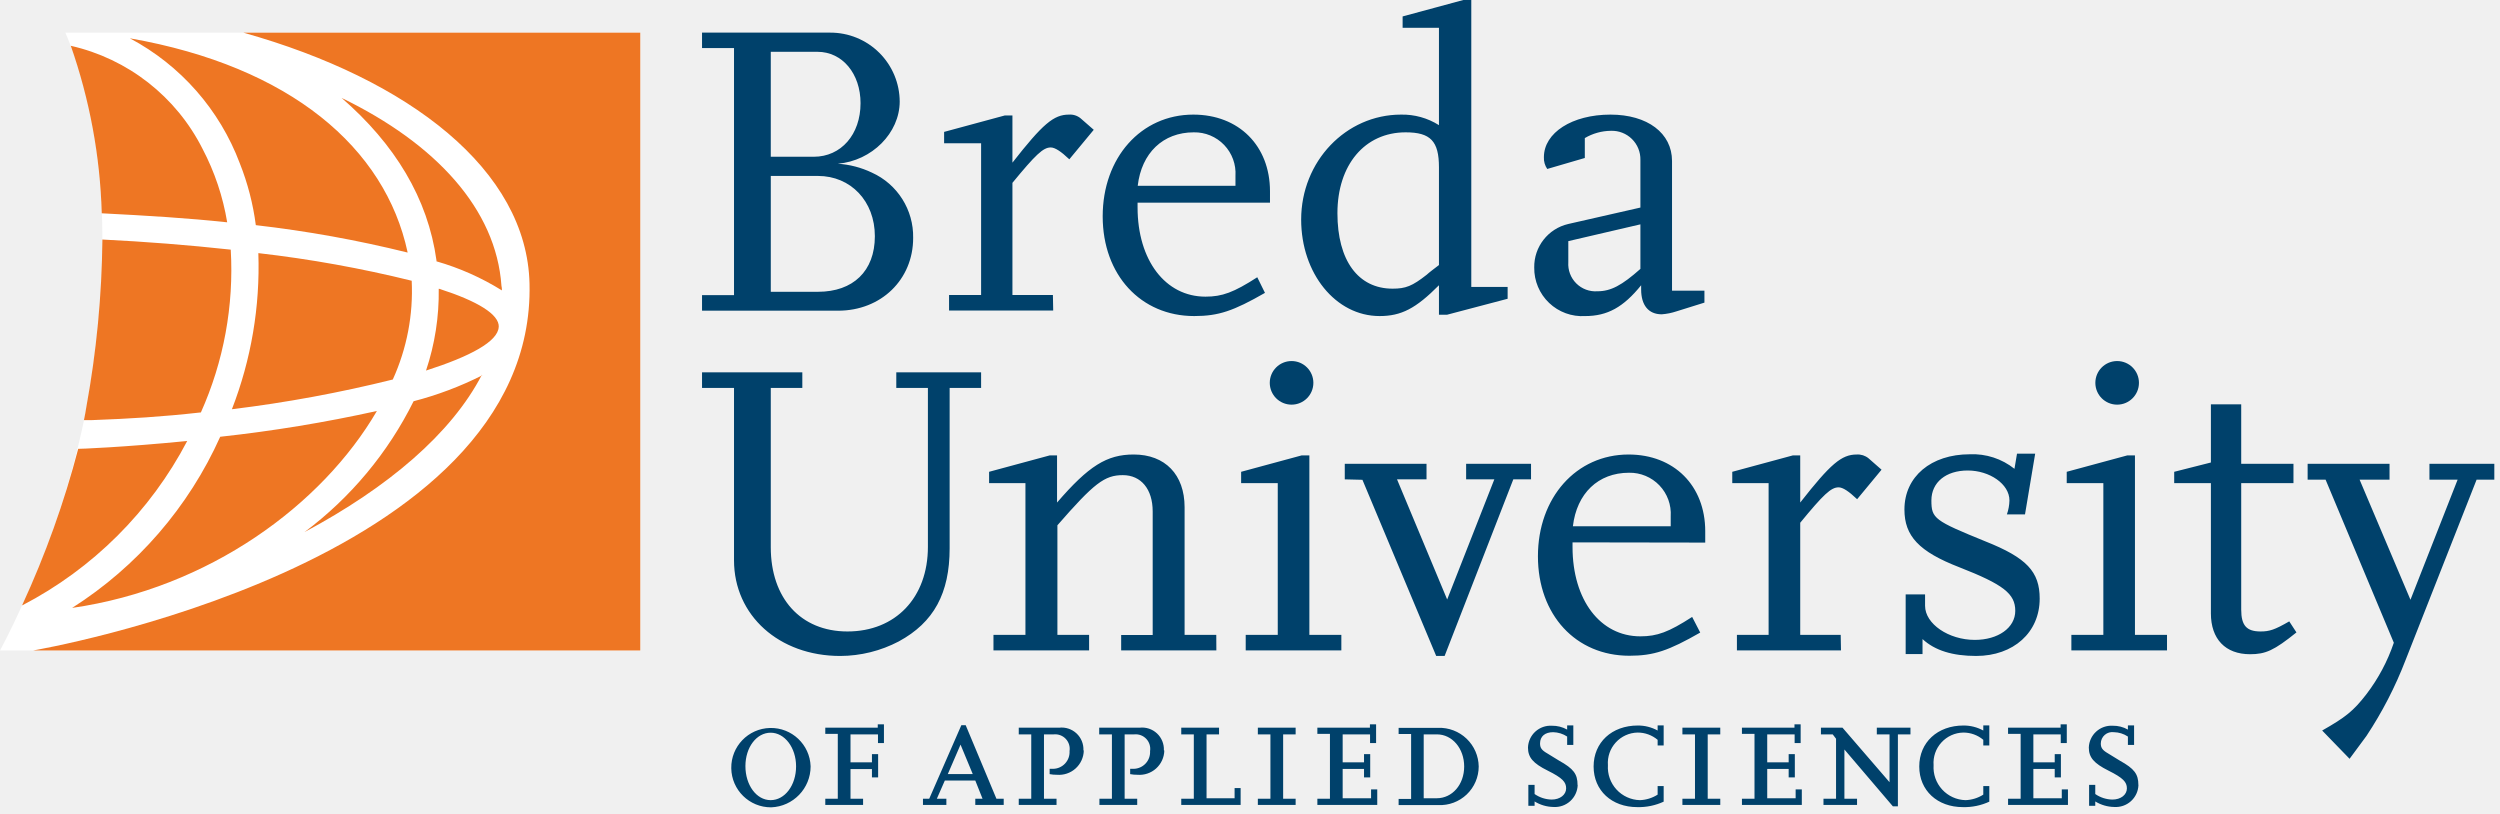
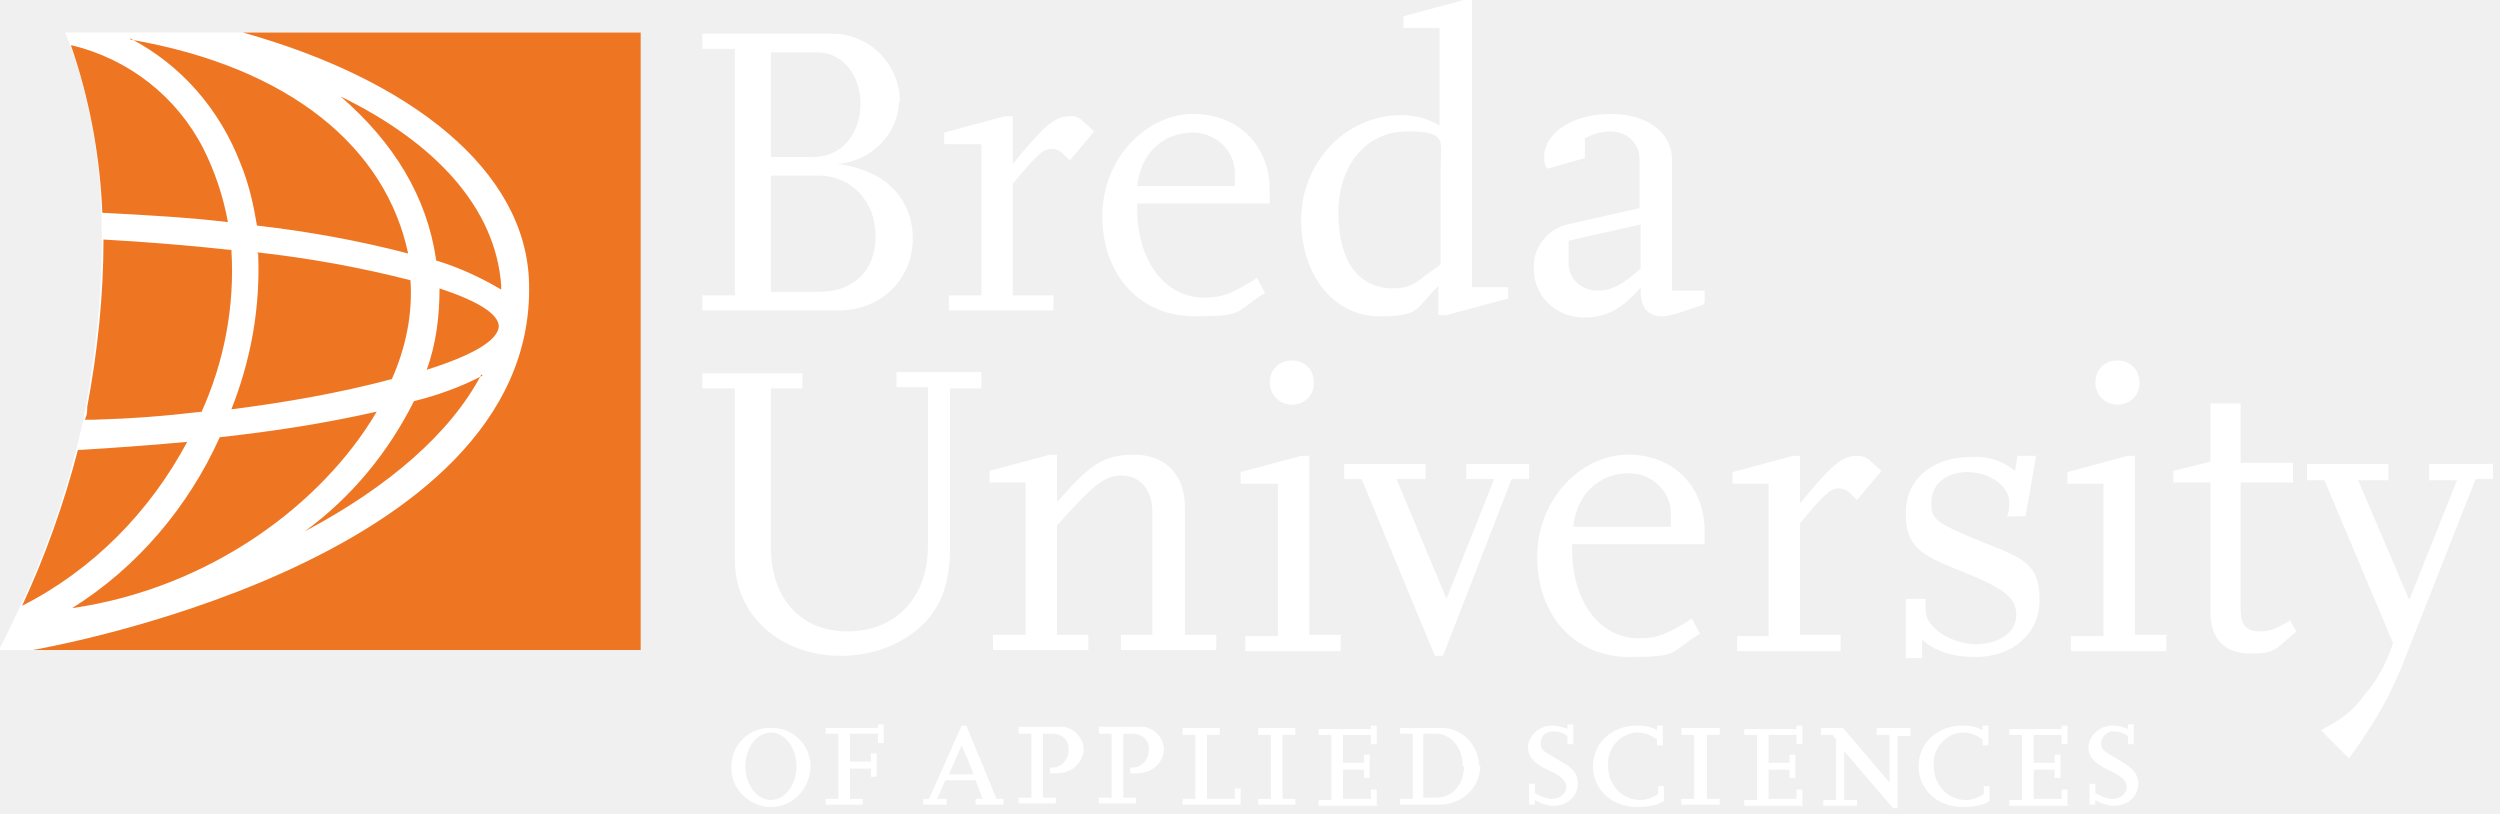
- <svg xmlns="http://www.w3.org/2000/svg" width="215" height="70">
-   <g fill="none">
-     <path fill="#FFF" d="M55.063 55.938V2.812H5.624c3.344 7.813 4.313 19.082 1.644 33.126a73.125 73.125 0 0 1-5.356 16.106C.813 54.463 0 55.938 0 55.938h55.063z" />
-     <path fill="#EE7623" d="M55.063 55.938V2.812h-34.12C35.232 6.825 45.32 14.645 45.539 24.395 46.114 48.62 2.857 55.939 2.857 55.939h52.206zM11.169 3.294a20.244 20.244 0 0 1 9.456 10.756A22.031 22.031 0 0 1 22 19.363c4.396.504 8.755 1.29 13.05 2.356v-.038C33.125 12.725 25 5.725 11.169 3.294zm-5.088.625A47.656 47.656 0 0 1 8.75 18.344c3.9.2 7.438.412 10.788.775a20.881 20.881 0 0 0-2.12-6.319A16.875 16.875 0 0 0 6.082 3.937V3.92zM1.913 52.062A33.369 33.369 0 0 0 16.1 37.925c-5.475.544-9.375.688-9.375.675a81.081 81.081 0 0 1-4.813 13.431v.032zm15.356-16.575a30 30 0 0 0 2.575-14.018A186.66 186.66 0 0 0 8.806 20.6 84.706 84.706 0 0 1 7.425 35c-.087.513-.1.625-.206 1.131h.668c3.338-.125 6.026-.287 9.376-.662l.006.018zM6.2 52.281c11.788-1.7 21.512-8.868 26.213-16.937a125.281 125.281 0 0 1-13.475 2.218A33.888 33.888 0 0 1 6.2 52.282zm35.269-20a29.375 29.375 0 0 1-5.9 2.225 31.6 31.6 0 0 1-9.375 11.25c7.175-3.837 12.625-8.456 15.25-13.525l.025.05zm1.425-4.156c.056-1.087-1.831-2.231-5.119-3.288h-.044a21.119 21.119 0 0 1-1.093 7.032c3.8-1.219 6.193-2.5 6.25-3.75l.006.006zm-5.356-5.7v.05a22.275 22.275 0 0 1 5.625 2.5c0-.144 0-.269-.038-.394-.456-6.587-5.625-12.218-13.75-16.162C33.962 12.4 36.8 17.05 37.538 22.4v.025zm-15.32-.65a33.844 33.844 0 0 1-2.274 13.419 114.9 114.9 0 0 0 13.837-2.556 18.375 18.375 0 0 0 1.625-8.494 104.6 104.6 0 0 0-13.181-2.375l-.006.006z" />
-     <path fill="#00416B" d="M74.006 8.881c0 2.681-1.668 4.6-4.025 4.6h-3.694V4.456h4.02c2.137 0 3.7 1.875 3.7 4.425zm-7.719 6.25h4.057c2.825 0 4.894 2.175 4.894 5.181 0 3.007-1.876 4.782-4.894 4.782h-4.056V15.13zM77.375 8.75a5.956 5.956 0 0 0-5.981-5.944H60.375v1.325h2.75v21.25h-2.75v1.338h11.706c3.7 0 6.45-2.681 6.45-6.25a6.037 6.037 0 0 0-3.55-5.625 7.988 7.988 0 0 0-2.931-.763c2.931-.25 5.325-2.643 5.325-5.362v.031zM90.55 25.369h-3.481v-9.644c1.993-2.425 2.644-3.044 3.293-3.044.363 0 .876.332 1.6 1.019l2.1-2.537-1.124-.982a1.419 1.419 0 0 0-1.013-.325c-1.306 0-2.25.8-4.856 4.132V9.93h-.657l-5.218 1.413v.975h3.181v13.05h-2.756v1.337h8.956l-.025-1.337zm15.7-9.388h-8.406c.325-2.825 2.175-4.6 4.819-4.6a3.525 3.525 0 0 1 3.587 3.75v.85zm2.969 1.45v-.981c0-3.912-2.681-6.594-6.594-6.594-4.494 0-7.794 3.694-7.794 8.75s3.294 8.575 7.869 8.575c2.1 0 3.369-.437 6.087-1.994l-.662-1.343c-2.031 1.306-3.013 1.668-4.456 1.668-3.444 0-5.838-3.125-5.838-7.68v-.4h11.388zm14.531 5.363c-.469.362-.831.625-1.05.831-1.25.981-1.813 1.2-2.938 1.2-2.968 0-4.743-2.431-4.743-6.488 0-4.168 2.356-6.956 5.868-6.956 2.138 0 2.863.756 2.863 3.006v8.407zm5.906 2.9v-1.019h-3.125V0h-.687l-5.219 1.413v.98h3.125v8.37a5.881 5.881 0 0 0-3.263-.907c-4.743 0-8.587 4.025-8.587 9.025 0 4.638 2.975 8.3 6.744 8.3 1.875 0 3.125-.656 5.106-2.65v2.538h.688l5.218-1.375zm11.419-2.569c-1.594 1.413-2.537 1.925-3.7 1.925a2.344 2.344 0 0 1-2.5-2.5v-1.813l6.2-1.443v3.831zm5.506 2.9V25h-2.787V13.844c0-2.394-2.107-3.988-5.294-3.988-3.294 0-5.725 1.556-5.725 3.663-.017.36.084.715.287 1.012l3.232-.944v-1.712a4.481 4.481 0 0 1 2.243-.625 2.45 2.45 0 0 1 2.538 2.5v4.1l-6.2 1.412a3.781 3.781 0 0 0-2.931 3.75 4.125 4.125 0 0 0 4.375 4.17c1.919 0 3.294-.763 4.819-2.65v.362c0 1.344.624 2.137 1.774 2.137a5.256 5.256 0 0 0 1.25-.25l2.42-.756zm-62.206 5.994h-7.294v1.343H79.8v13.663c0 4.375-2.787 7.281-6.919 7.281-4.025 0-6.594-2.862-6.594-7.243v-13.7H69v-1.344h-8.625v1.343h2.75v14.825c0 4.744 3.881 8.226 9.138 8.226a10.906 10.906 0 0 0 5.03-1.25c3.013-1.632 4.376-4.138 4.376-8.013V33.362h2.706V32.02zM104.6 54.6h-2.725V43.619c0-2.794-1.669-4.532-4.375-4.532-2.319 0-3.875.982-6.594 4.132v-4.056h-.625l-5.219 1.412v.975h3.126V54.6h-2.75v1.337h8.224V54.6h-2.725v-9.425c3.157-3.625 4.057-4.313 5.626-4.313 1.568 0 2.568 1.2 2.568 3.125v10.625H96.42v1.325h8.187L104.6 54.6zm10.756 0h-2.75V39.162h-.656l-5.213 1.413v.975h3.15V54.6h-2.756v1.337h8.225zM109.2 32.925a1.875 1.875 0 1 0 3.75 0 1.875 1.875 0 0 0-3.75 0m22.469 6.963h-5.582v1.337h2.425l-4.056 10.331-4.312-10.331h2.537v-1.337h-7.031v1.337l1.519.038 6.344 15.15h.724l5.907-15.188h1.525zm12.012 5.368h-8.412c.331-2.825 2.175-4.6 4.825-4.6a3.525 3.525 0 0 1 3.587 3.75v.85zm2.969 1.407v-.982c0-3.912-2.681-6.593-6.594-6.593-4.494 0-7.794 3.7-7.794 8.75s3.263 8.556 7.863 8.556c2.106 0 3.375-.438 6.094-1.994l-.694-1.344c-2.025 1.306-3.006 1.669-4.456 1.669-3.444 0-5.831-3.125-5.831-7.681v-.4l11.412.019zM158.3 54.6h-3.481v-9.644c1.994-2.425 2.644-3.044 3.3-3.044.362 0 .869.332 1.594 1.02l2.1-2.538-1.12-.981a1.456 1.456 0 0 0-1.018-.325c-1.306 0-2.244.8-4.856 4.13v-4.056h-.625l-5.219 1.413v.975h3.125V54.6h-2.725v1.337h8.95L158.3 54.6zm7.038.362c1.056.975 2.575 1.45 4.606 1.45 3.225 0 5.469-2.03 5.469-4.93 0-2.32-1.12-3.513-4.675-4.926-4.375-1.781-4.638-1.962-4.638-3.518 0-1.557 1.25-2.575 3.125-2.575s3.588 1.162 3.588 2.575c-.01.409-.084.814-.22 1.2h1.557l.875-5.22h-1.563l-.218 1.3a5.75 5.75 0 0 0-3.838-1.25c-3.337 0-5.625 1.92-5.625 4.75 0 2.282 1.25 3.62 4.713 4.963 3.806 1.488 4.819 2.282 4.819 3.75 0 1.469-1.488 2.5-3.482 2.5-2.243 0-4.275-1.375-4.275-2.931v-.981h-1.669v5.131h1.45v-1.288zm21.025-.362h-2.757V39.162h-.65l-5.218 1.413v.975h3.15V54.6h-2.75v1.337h8.225zM180.2 32.925a1.875 1.875 0 1 0 3.75 0 1.875 1.875 0 0 0-3.75 0m16.675 20.513c-1.25.724-1.706.868-2.463.868-1.2 0-1.668-.506-1.668-1.875V41.55h4.494v-1.662h-4.494v-5.113h-2.607v5l-3.156.8v.975h3.156v11.2c0 2.212 1.25 3.513 3.37 3.513 1.337 0 2.062-.325 3.987-1.875l-.619-.95zm17.637-13.55h-5.58v1.362h2.424L207.3 51.581l-4.375-10.331h2.575v-1.362h-7.044v1.362H200l5.869 14.025a15.431 15.431 0 0 1-2.357 4.425c-1.118 1.45-1.812 1.994-3.806 3.125l2.357 2.431c.656-.875 1.125-1.525 1.45-1.962a33.706 33.706 0 0 0 3.362-6.519l6.113-15.525h1.524v-1.362zM68.463 65.906c0 1.625-.963 2.906-2.188 2.906s-2.169-1.3-2.169-2.924c0-1.626.963-2.876 2.169-2.876s2.188 1.282 2.188 2.894m1.25 0a3.413 3.413 0 1 0-3.394 3.525 3.525 3.525 0 0 0 3.394-3.525m6.306-2v-1.612h-.532v.287h-4.512v.531h1.075v5.582h-1.075v.531h3.25v-.531h-1.081v-2.556h1.843v.718h.532v-2h-.532v.707h-1.843v-2.407h2.362v.75zm7.637 2.663h-2.144l1.094-2.532 1.05 2.532zm2.663 2.656v-.531h-.625l-2.644-6.325h-.375l-2.763 6.325h-.537v.531h2.013v-.531h-.82l.688-1.569h2.619l.625 1.569h-.625v.531h2.444zm6.856-4.7a1.875 1.875 0 0 0-2.087-1.944h-3.475v.575h1.075v5.538h-1.076v.531h3.25v-.531h-1.08v-5.538h.843a1.25 1.25 0 0 1 1.356 1.438 1.438 1.438 0 0 1-1.425 1.525 2.831 2.831 0 0 1-.287 0v.456c.206.04.415.058.625.056a2.137 2.137 0 0 0 2.312-2.081m6.888-.025a1.875 1.875 0 0 0-2.088-1.944h-3.475v.575h1.094v5.538H94.55v.531h3.25v-.531h-1.081v-5.538h.831a1.25 1.25 0 0 1 1.356 1.438 1.438 1.438 0 0 1-1.425 1.525 2.831 2.831 0 0 1-.287 0v.456c.206.04.415.058.625.056a2.137 2.137 0 0 0 2.312-2.081m6.563 4.675v-1.45h-.519v.875h-2.412v-5.494h1.075v-.575h-3.25v.575h1.08v5.538h-1.08v.531zm4.731 0v-.531h-1.075v-5.538h1.075v-.575h-3.25v.575h1.081v5.538h-1.081v.531zm7.019 0v-1.337h-.532v.762h-2.443v-2.519h1.837v.725h.532v-2h-.532v.707h-1.837v-2.407h2.356v.75h.519v-1.612h-.531v.287h-4.52v.531h1.082v5.582h-1.081v.531zm7.475-3.306c0 1.556-1.025 2.731-2.363 2.731h-1.118v-5.494h1.137c1.319 0 2.344 1.213 2.344 2.763m1.25 0a3.375 3.375 0 0 0-3.481-3.325h-3.407v.531h1.075v5.581h-1.075v.531h3.406a3.325 3.325 0 0 0 3.482-3.318m8.5 1.581c0-.931-.344-1.394-1.582-2.081l-1.018-.625c-.494-.281-.625-.488-.625-.856 0-.626.444-.97 1.125-.97.43.009.848.139 1.206.376v.718h.531v-1.68h-.531v.362a2.613 2.613 0 0 0-1.313-.331 1.944 1.944 0 0 0-2.056 1.874c0 .85.431 1.357 1.7 1.988s1.582.981 1.582 1.525c0 .544-.52.963-1.25.963a2.663 2.663 0 0 1-1.463-.476V67.5h-.537v1.8h.537v-.375c.49.302 1.05.466 1.625.475a1.956 1.956 0 0 0 2.081-1.875m7.394 1.413V67.6h-.519v.738a3.044 3.044 0 0 1-1.525.475 2.825 2.825 0 0 1-2.75-3.007 2.613 2.613 0 0 1 2.55-2.806 2.65 2.65 0 0 1 1.725.625v.487h.519v-1.73h-.519v.443a3.506 3.506 0 0 0-1.7-.431c-2.243 0-3.806 1.456-3.806 3.525s1.563 3.493 3.75 3.493a5.094 5.094 0 0 0 2.287-.475m4.857.288v-.531h-1.081v-5.538h1.08v-.575h-3.256v.575h1.082v5.538h-1.082v.531zm7.012 0v-1.337h-.531v.762h-2.444v-2.519h1.844v.725h.531v-2h-.531v.707h-1.844v-2.407h2.357v.75h.518v-1.612h-.531v.287h-4.519v.531h1.081v5.582h-1.08v.531zm9.344-6.069v-.575h-2.894v.575h1.094v4.113l-4.044-4.688H156.6v.575h1.013l.287.375v5.163h-1.081v.531h2.887v-.531h-1.087v-4.238l4.168 4.888h.432v-6.188zm6.781 5.782V67.6h-.518v.738a3.044 3.044 0 0 1-1.525.475 2.825 2.825 0 0 1-2.75-3.007 2.613 2.613 0 0 1 2.55-2.806 2.65 2.65 0 0 1 1.725.625v.487h.518v-1.73h-.518v.443a3.506 3.506 0 0 0-1.7-.431c-2.244 0-3.807 1.456-3.807 3.525s1.563 3.493 3.75 3.493a5.094 5.094 0 0 0 2.288-.475m6.75.288v-1.337h-.531v.762h-2.444v-2.519h1.837v.725h.532v-2h-.532v.707h-1.837v-2.407h2.356v.75h.519v-1.612h-.531v.287h-4.52v.531h1.082v5.582h-1.081v.531zM183.9 67.5c0-.931-.35-1.394-1.588-2.081l-1.018-.625c-.488-.281-.625-.488-.625-.856a.988.988 0 0 1 1.125-.97c.43.008.848.138 1.206.376v.718h.531v-1.68H183v.362a2.575 2.575 0 0 0-1.306-.331 1.944 1.944 0 0 0-2.056 1.874c0 .85.43 1.357 1.693 1.988 1.263.631 1.582.981 1.582 1.525 0 .544-.513.963-1.25.963a2.669 2.669 0 0 1-1.47-.476V67.5h-.53v1.8h.53v-.375c.49.3 1.051.465 1.626.475a1.956 1.956 0 0 0 2.087-1.875" />
-   </g>
+ <svg xmlns="http://www.w3.org/2000/svg" id="Layer_1" version="1.1" viewBox="0 0 215 70">
+   <defs>
+     <style>
+       .st0 {
+         fill: #fff;
+       }
+ 
+       .st1 {
+         fill: #ee7623;
+       }
+     </style>
+   </defs>
+   <path class="st0" d="M55.1,55.9V2.8H5.6c3.3,7.8,4.3,19.1,1.6,33.1-1.2,5.6-3,11-5.4,16.1-1.1,2.4-1.9,3.9-1.9,3.9h55.1Z" />
+   <path class="st1" d="M55.1,55.9V2.8H20.9c14.3,4,24.4,11.8,24.6,21.6.6,24.2-42.7,31.5-42.7,31.5h52.2ZM11.2,3.3c4.4,2.3,7.7,6.1,9.5,10.8.7,1.7,1.1,3.5,1.4,5.3,4.4.5,8.8,1.3,13,2.4h0c-1.9-9-10-16-23.9-18.4ZM6.1,3.9c1.6,4.6,2.5,9.5,2.7,14.4,3.9.2,7.4.4,10.8.8-.4-2.2-1.1-4.3-2.1-6.3-2.3-4.5-6.4-7.7-11.3-8.9h0s0,0,0,0ZM1.9,52.1c6.1-3.1,11-8.1,14.2-14.1-5.5.5-9.4.7-9.4.7-1.2,4.6-2.8,9.1-4.8,13.4h0s0,0,0,0ZM17.3,35.5c2-4.4,2.9-9.2,2.6-14-3.7-.4-7.4-.7-11-.9,0,4.8-.5,9.6-1.4,14.4,0,.5,0,.6-.2,1.1h.7c3.3-.1,6-.3,9.4-.7,0,0,0,0,0,0ZM6.2,52.3c11.8-1.7,21.5-8.9,26.2-16.9-4.4,1-8.9,1.7-13.5,2.2-2.7,6-7.1,11.2-12.7,14.7h0ZM41.5,32.3c-1.9,1-3.9,1.7-5.9,2.2-2.2,4.4-5.4,8.3-9.4,11.2,7.2-3.8,12.6-8.5,15.2-13.5,0,0,0,0,0,0ZM42.9,28.1c0-1.1-1.8-2.2-5.1-3.3h0c0,2.4-.3,4.8-1.1,7,3.8-1.2,6.2-2.5,6.2-3.8,0,0,0,0,0,0ZM37.5,22.4h0c2,.6,3.9,1.5,5.6,2.5,0-.1,0-.3,0-.4-.5-6.6-5.6-12.2-13.8-16.2,4.6,4,7.4,8.6,8.2,14,0,0,0,0,0,0ZM22.2,21.8c.2,4.6-.6,9.1-2.3,13.4,4.7-.6,9.3-1.4,13.8-2.6,1.2-2.7,1.8-5.6,1.6-8.5-4.3-1.1-8.7-1.9-13.2-2.4h0s0,0,0,0Z" />
+   <path class="st0" d="M74,8.9c0,2.7-1.7,4.6-4,4.6h-3.7V4.5h4c2.1,0,3.7,1.9,3.7,4.4h0ZM66.3,15.1h4.1c2.8,0,4.9,2.2,4.9,5.2s-1.9,4.8-4.9,4.8h-4.1v-10h0ZM77.4,8.8c0-3.3-2.7-6-6-5.9,0,0,0,0,0,0h-11v1.3h2.8v21.2h-2.8v1.3h11.7c3.7,0,6.4-2.7,6.4-6.2,0-2.4-1.3-4.6-3.6-5.6-.9-.4-1.9-.7-2.9-.8,2.9-.2,5.3-2.6,5.3-5.4,0,0,0,0,0,0ZM90.6,25.4h-3.5v-9.6c2-2.4,2.6-3,3.3-3s.9.3,1.6,1l2.1-2.5-1.1-1c-.3-.2-.6-.4-1-.3-1.3,0-2.2.8-4.9,4.1v-4.1h-.7l-5.2,1.4v1h3.2v13h-2.8v1.3h9v-1.3s0,0,0,0ZM106.2,16h-8.4c.3-2.8,2.2-4.6,4.8-4.6,1.9,0,3.6,1.5,3.6,3.5,0,0,0,.2,0,.3,0,0,0,.9,0,.8ZM109.2,17.4v-1c0-3.9-2.7-6.6-6.6-6.6s-7.8,3.7-7.8,8.8,3.3,8.6,7.9,8.6,3.4-.4,6.1-2l-.7-1.3c-2,1.3-3,1.7-4.5,1.7-3.4,0-5.8-3.1-5.8-7.7v-.4h11.4ZM123.8,22.8c-.5.4-.8.6-1.1.8-1.2,1-1.8,1.2-2.9,1.2-3,0-4.7-2.4-4.7-6.5s2.4-7,5.9-7,2.9.8,2.9,3c0,0,0,8.4,0,8.4ZM129.7,25.7v-1h-3.1V0h-.7l-5.2,1.4v1h3.1v8.4c-1-.6-2.1-.9-3.3-.9-4.7,0-8.6,4-8.6,9s3,8.3,6.7,8.3,3.1-.7,5.1-2.6v2.5h.7l5.2-1.4h0ZM141.1,23.1c-1.6,1.4-2.5,1.9-3.7,1.9-1.3,0-2.4-.9-2.5-2.2,0-.1,0-.2,0-.3v-1.8l6.2-1.4v3.8ZM146.6,26v-1h-2.8v-11.2c0-2.4-2.1-4-5.3-4s-5.7,1.6-5.7,3.7c0,.4,0,.7.3,1l3.2-.9v-1.7c.7-.4,1.5-.6,2.2-.6,1.4,0,2.5,1,2.5,2.4,0,0,0,0,0,.1v4.1l-6.2,1.4c-1.7.4-3,2-2.9,3.8,0,2.3,1.8,4.1,4.1,4.2.1,0,.2,0,.3,0,1.9,0,3.3-.8,4.8-2.6v.4c0,1.3.6,2.1,1.8,2.1.4,0,.8-.1,1.2-.2l2.4-.8h0ZM84.4,32h-7.3v1.3h2.7v13.7c0,4.4-2.8,7.3-6.9,7.3s-6.6-2.9-6.6-7.2v-13.7h2.7v-1.3h-8.6v1.3h2.8v14.8c0,4.7,3.9,8.2,9.1,8.2,1.8,0,3.5-.4,5-1.2,3-1.6,4.4-4.1,4.4-8v-13.8h2.7v-1.3h0ZM104.6,54.6h-2.7v-11c0-2.8-1.7-4.5-4.4-4.5s-3.9,1-6.6,4.1v-4.1h-.6l-5.2,1.4v1h3.1v13.1h-2.8v1.3h8.2v-1.3h-2.7v-9.4c3.2-3.6,4.1-4.3,5.6-4.3s2.6,1.2,2.6,3.1v10.6h-2.7v1.3h8.2v-1.3ZM115.4,54.6h-2.8v-15.4h-.7l-5.2,1.4v1h3.2v13.1h-2.8v1.3h8.2v-1.3ZM109.2,32.9c0,1,.8,1.9,1.9,1.9s1.9-.8,1.9-1.9-.8-1.9-1.9-1.9-1.9.8-1.9,1.9M131.7,39.9h-5.6v1.3h2.4l-4.1,10.3-4.3-10.3h2.5v-1.3h-7v1.3h1.5s6.3,15.2,6.3,15.2h.7l5.9-15.2h1.5v-1.3ZM143.7,45.3h-8.4c.3-2.8,2.2-4.6,4.8-4.6,1.9,0,3.6,1.5,3.6,3.5,0,0,0,.2,0,.3v.8ZM146.6,46.7v-1c0-3.9-2.7-6.6-6.6-6.6s-7.8,3.7-7.8,8.8,3.3,8.6,7.9,8.6,3.4-.4,6.1-2l-.7-1.3c-2,1.3-3,1.7-4.5,1.7-3.4,0-5.8-3.1-5.8-7.7v-.4h11.4s0,0,0,0ZM158.3,54.6h-3.5v-9.6c2-2.4,2.6-3,3.3-3s.9.3,1.6,1l2.1-2.5-1.1-1c-.3-.2-.6-.3-1-.3-1.3,0-2.2.8-4.9,4.1v-4.1h-.6l-5.2,1.4v1h3.1v13.1h-2.7v1.3h8.9v-1.3ZM165.3,55c1.1,1,2.6,1.5,4.6,1.5,3.2,0,5.5-2,5.5-4.9s-1.1-3.5-4.7-4.9c-4.4-1.8-4.6-2-4.6-3.5s1.2-2.6,3.1-2.6,3.6,1.2,3.6,2.6c0,.4,0,.8-.2,1.2h1.6l.9-5.2h-1.6l-.2,1.3c-1.1-.9-2.4-1.3-3.8-1.2-3.3,0-5.6,1.9-5.6,4.8s1.2,3.6,4.7,5c3.8,1.5,4.8,2.3,4.8,3.8s-1.5,2.5-3.5,2.5-4.3-1.4-4.3-2.9v-1h-1.7v5.1h1.4v-1.3h0ZM186.4,54.6h-2.8v-15.4h-.6l-5.2,1.4v1h3.1v13.1h-2.8v1.3h8.2v-1.3ZM180.2,32.9c0,1,.8,1.9,1.9,1.9s1.9-.8,1.9-1.9-.8-1.9-1.9-1.9-1.9.8-1.9,1.9M196.9,53.4c-1.2.7-1.7.9-2.5.9-1.2,0-1.7-.5-1.7-1.9v-10.9h4.5v-1.7h-4.5v-5.1h-2.6v5l-3.2.8v1h3.2v11.2c0,2.2,1.2,3.5,3.4,3.5s2.1-.3,4-1.9l-.6-1ZM214.5,39.9h-5.6v1.4h2.4l-4.1,10.3-4.4-10.3h2.6v-1.4h-7v1.4h1.5l5.9,14c-.5,1.6-1.3,3.1-2.4,4.4-1.1,1.5-1.8,2-3.8,3.1l2.4,2.4c.7-.9,1.1-1.5,1.4-2,1.4-2,2.5-4.2,3.4-6.5l6.1-15.5h1.5v-1.4h0ZM68.5,65.9c0,1.6-1,2.9-2.2,2.9s-2.2-1.3-2.2-2.9,1-2.9,2.2-2.9,2.2,1.3,2.2,2.9M69.7,65.9c0-1.9-1.6-3.4-3.5-3.3-1.9,0-3.4,1.6-3.3,3.5,0,1.8,1.6,3.3,3.4,3.3,1.9,0,3.4-1.6,3.4-3.5M76,63.9v-1.6h-.5v.3h-4.5v.5h1.1v5.6h-1.1v.5h3.2v-.5h-1.1v-2.6h1.8v.7h.5v-2h-.5v.7h-1.8v-2.4h2.4v.8h.5ZM83.7,66.6h-2.1l1.1-2.5s1.1,2.5,1,2.5ZM86.3,69.2v-.5h-.6l-2.6-6.3h-.4l-2.8,6.3h-.5v.5h2v-.5h-.8l.7-1.6h2.6l.6,1.6h-.6v.5s2.4,0,2.4,0ZM93.2,64.5c0-1-.8-1.9-1.8-2,0,0-.2,0-.3,0h-3.5v.6h1.1v5.5h-1.1v.5h3.2v-.5h-1.1v-5.5h.8c.7,0,1.3.4,1.4,1.1,0,.1,0,.2,0,.3,0,.8-.6,1.5-1.3,1.5,0,0,0,0,0,0,0,0-.2,0-.3,0v.5c.2,0,.4,0,.6,0,1.2,0,2.2-.8,2.3-2,0,0,0,0,0-.1M100.1,64.5c0-1-.8-1.9-1.8-2,0,0-.2,0-.3,0h-3.5v.6h1.1v5.5h-1.1v.5h3.2v-.5h-1.1v-5.5h.8c.7,0,1.3.4,1.4,1.1,0,.1,0,.2,0,.3,0,.8-.6,1.5-1.3,1.5,0,0,0,0,0,0,0,0-.2,0-.3,0v.5c.2,0,.4,0,.6,0,1.2,0,2.2-.8,2.3-2,0,0,0,0,0-.1M106.7,69.2v-1.4h-.5v.9h-2.4v-5.5h1.1v-.6h-3.2v.6h1.1v5.5h-1.1v.5h5.1ZM111.4,69.2v-.5h-1.1v-5.5h1.1v-.6h-3.2v.6h1.1v5.5h-1.1v.5h3.2ZM118.4,69.2v-1.3h-.5v.8h-2.4v-2.5h1.8v.7h.5v-2h-.5v.7h-1.8v-2.4h2.4v.8h.5v-1.6h-.5v.3h-4.5v.5h1.1v5.6h-1.1v.5h5.1ZM125.9,65.9c0,1.6-1,2.7-2.4,2.7h-1.1v-5.5h1.1c1.3,0,2.3,1.2,2.3,2.8M127.2,65.9c0-1.9-1.6-3.4-3.4-3.3,0,0,0,0,0,0h-3.4v.5h1.1v5.6h-1.1v.5h3.4c1.8,0,3.4-1.3,3.5-3.2,0,0,0-.1,0-.2M135.7,67.5c0-.9-.3-1.4-1.6-2.1l-1-.6c-.5-.3-.6-.5-.6-.9,0-.6.4-1,1.1-1,.4,0,.8.1,1.2.4v.7h.5v-1.7h-.5v.4c-.4-.2-.9-.3-1.3-.3-1.1,0-2,.8-2.1,1.8,0,0,0,0,0,0,0,.8.4,1.4,1.7,2s1.6,1,1.6,1.5-.5,1-1.2,1c-.5,0-1-.2-1.5-.5v-.8h-.5v1.8h.5v-.4c.5.3,1.1.5,1.6.5,1.1,0,2-.7,2.1-1.8,0,0,0,0,0,0M143.1,68.9v-1.3h-.5v.7c-.5.3-1,.5-1.5.5-1.6,0-2.8-1.3-2.8-2.9,0,0,0,0,0-.1-.1-1.4,1-2.7,2.4-2.8,0,0,0,0,.1,0,.6,0,1.2.2,1.7.6v.5h.5v-1.7h-.5v.4c-.5-.3-1.1-.4-1.7-.4-2.2,0-3.8,1.5-3.8,3.5s1.6,3.5,3.8,3.5c.8,0,1.6-.1,2.3-.5M147.9,69.2v-.5h-1.1v-5.5h1.1v-.6h-3.3v.6h1.1v5.5h-1.1v.5h3.3ZM155,69.2v-1.3h-.5v.8h-2.4v-2.5h1.8v.7h.5v-2h-.5v.7h-1.8v-2.4h2.4v.8h.5v-1.6h-.5v.3h-4.5v.5h1.1v5.6h-1.1v.5h5.1ZM164.3,63.2v-.6h-2.9v.6h1.1v4.1l-4-4.7h-1.9v.6h1l.3.4v5.2h-1.1v.5h2.9v-.5h-1.1v-4.2l4.2,4.9h.4v-6.2h1.1ZM171.1,68.9v-1.3h-.5v.7c-.5.3-1,.5-1.5.5-1.6,0-2.8-1.3-2.8-2.9,0,0,0,0,0-.1-.1-1.4,1-2.7,2.4-2.8,0,0,0,0,.1,0,.6,0,1.2.2,1.7.6v.5h.5v-1.7h-.5v.4c-.5-.3-1.1-.4-1.7-.4-2.2,0-3.8,1.5-3.8,3.5s1.6,3.5,3.8,3.5c.8,0,1.6-.1,2.3-.5M177.8,69.2v-1.3h-.5v.8h-2.4v-2.5h1.8v.7h.5v-2h-.5v.7h-1.8v-2.4h2.4v.8h.5v-1.6h-.5v.3h-4.5v.5h1.1v5.6h-1.1v.5h5.2ZM183.9,67.5c0-.9-.4-1.4-1.6-2.1l-1-.6c-.5-.3-.6-.5-.6-.9,0-.5.5-1,1-1,0,0,0,0,.1,0,.4,0,.8.1,1.2.4v.7h.5v-1.7h-.5v.4c-.4-.2-.8-.3-1.3-.3-1.1,0-2,.8-2.1,1.8,0,0,0,0,0,0,0,.8.4,1.4,1.7,2s1.6,1,1.6,1.5-.5,1-1.2,1c-.5,0-1-.2-1.5-.5v-.8h-.5v1.8h.5v-.4c.5.3,1.1.5,1.6.5,1.1,0,2-.7,2.1-1.8,0,0,0,0,0,0" />
</svg>
